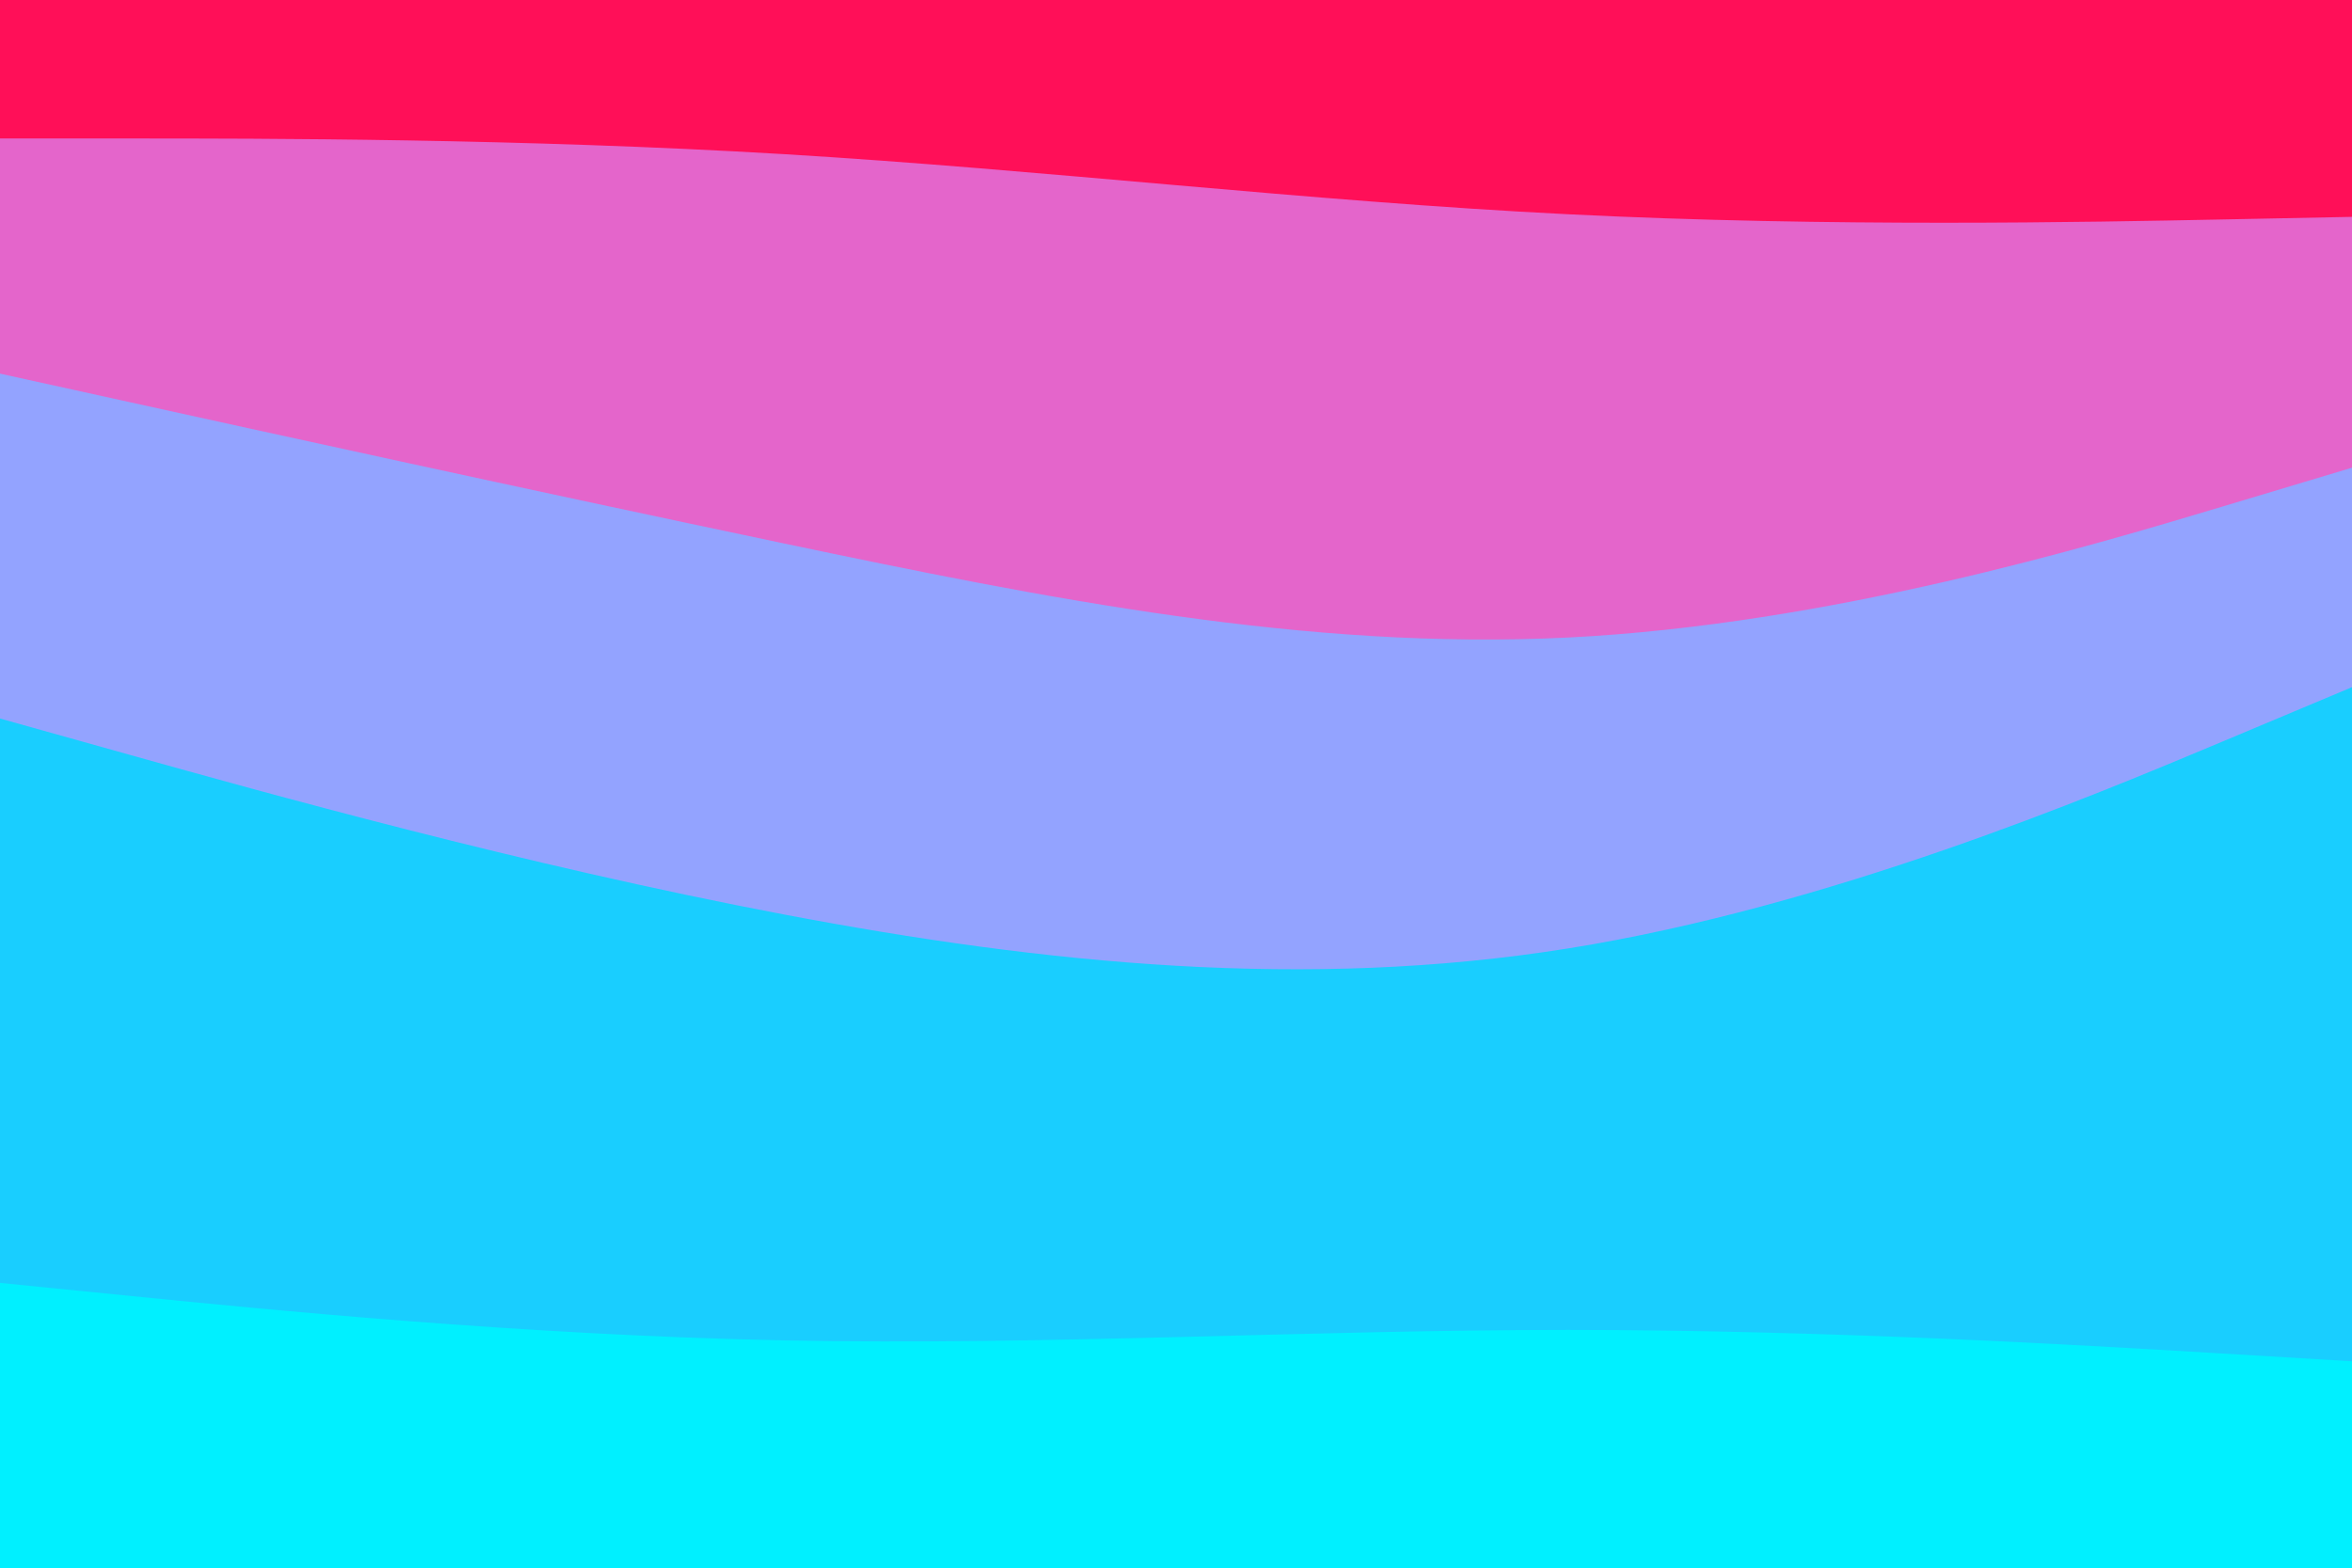
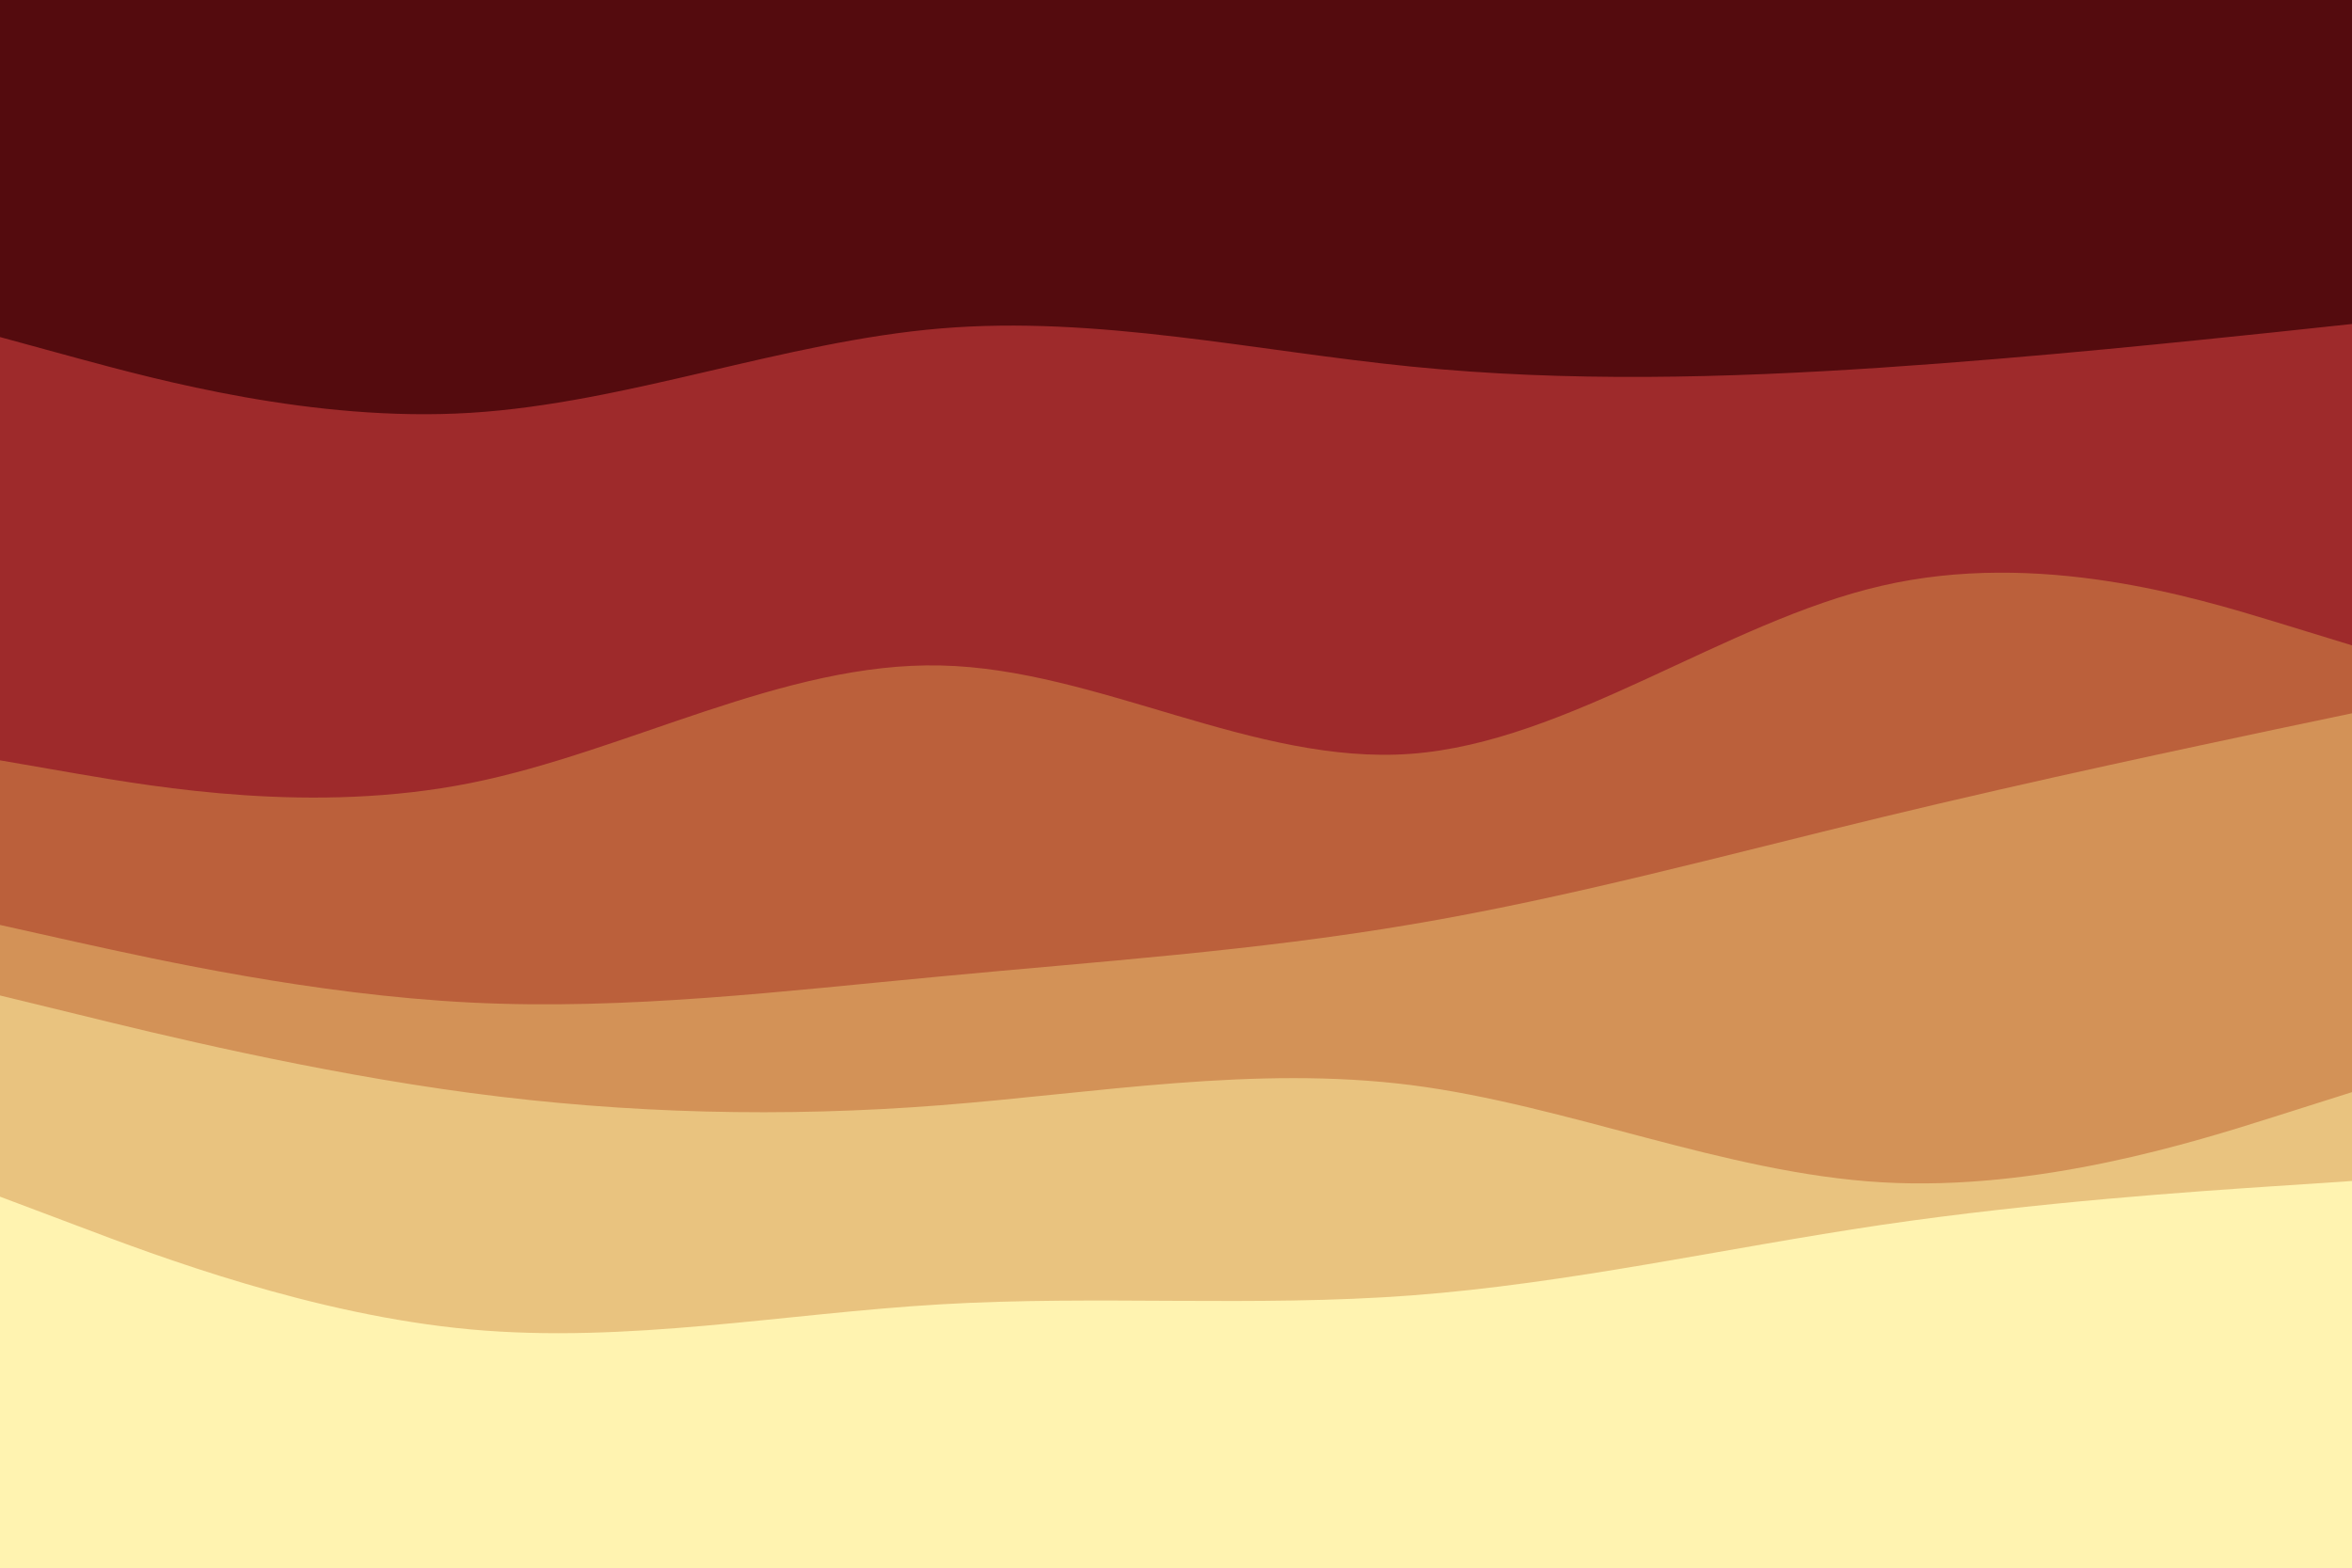
<svg xmlns="http://www.w3.org/2000/svg" id="visual" viewBox="0 0 900 600" width="900" height="600" version="1.1">
-   <path d="M0 55L50 55C100 55 200 55 300 61C400 67 500 79 600 84C700 89 800 87 850 86L900 85L900 0L850 0C800 0 700 0 600 0C500 0 400 0 300 0C200 0 100 0 50 0L0 0Z" fill="#ff0f58" />
-   <path d="M0 145L50 156C100 167 200 189 300 210C400 231 500 251 600 246C700 241 800 211 850 196L900 181L900 83L850 84C800 85 700 87 600 82C500 77 400 65 300 59C200 53 100 53 50 53L0 53Z" fill="#e465cb" />
-   <path d="M0 277L50 291C100 305 200 333 300 352C400 371 500 381 600 365C700 349 800 307 850 286L900 265L900 179L850 194C800 209 700 239 600 244C500 249 400 229 300 208C200 187 100 165 50 154L0 143Z" fill="#93a3ff" />
-   <path d="M0 493L50 498C100 503 200 513 300 515C400 517 500 511 600 511C700 511 800 517 850 520L900 523L900 263L850 284C800 305 700 347 600 363C500 379 400 369 300 350C200 331 100 303 50 289L0 275Z" fill="#19ceff" />
-   <path d="M0 601L50 601C100 601 200 601 300 601C400 601 500 601 600 601C700 601 800 601 850 601L900 601L900 521L850 518C800 515 700 509 600 509C500 509 400 515 300 513C200 511 100 501 50 496L0 491Z" fill="#00f0ff" />
+   <rect x="0" y="0" width="900" height="600" fill="#540B0E" />
+   <path d="M0 129L30 137.2C60 145.3 120 161.7 180 158C240 154.3 300 130.7 360 125.7C420 120.7 480 134.3 540 140.3C600 146.3 660 144.7 720 140.7C780 136.7 840 130.3 870 127.2L900 124L900 601L870 601C840 601 780 601 720 601C660 601 600 601 540 601C480 601 420 601 360 601C300 601 240 601 180 601C120 601 60 601 30 601L0 601Z" fill="#9e2a2b" />
+   <path d="M0 291L30 296.2C60 301.3 120 311.7 180 299.7C240 287.7 300 253.3 360 254.7C420 256 480 293 540 288.5C600 284 660 238 720 224.2C780 210.3 840 228.7 870 237.8L900 247L900 601L870 601C840 601 780 601 720 601C660 601 600 601 540 601C480 601 420 601 360 601C300 601 240 601 180 601C120 601 60 601 30 601L0 601Z" fill="#bb603b" />
+   <path d="M0 354L30 360.7C60 367.3 120 380.7 180 383.7C240 386.7 300 379.3 360 373.7C420 368 480 364 540 353.8C600 343.7 660 327.3 720 312.8C780 298.3 840 285.7 870 279.3L900 273L900 601L870 601C840 601 780 601 720 601C660 601 600 601 540 601C480 601 420 601 360 601C300 601 240 601 180 601C120 601 60 601 30 601L0 601Z" fill="#d39257" />
+   <path d="M0 381L30 388.3C60 395.7 120 410.3 180 418.3C240 426.3 300 427.7 360 423C420 418.3 480 407.7 540 415.3C600 423 660 449 720 452.5C780 456 840 437 870 427.5L900 418L900 601L870 601C840 601 780 601 720 601C660 601 600 601 540 601C480 601 420 601 360 601C300 601 240 601 180 601C120 601 60 601 30 601L0 601Z" fill="#e9c37f" />
+   <path d="M0 458L30 469.3C60 480.7 120 503.3 180 508.8C240 514.3 300 502.7 360 499.2C420 495.7 480 500.3 540 495.8C600 491.3 660 477.7 720 468.8C780 460 840 456 870 454L900 452L900 601L870 601C840 601 780 601 720 601C660 601 600 601 540 601C480 601 420 601 360 601C300 601 240 601 180 601C120 601 60 601 30 601L0 601Z" fill="#fff3b0" />
</svg>
